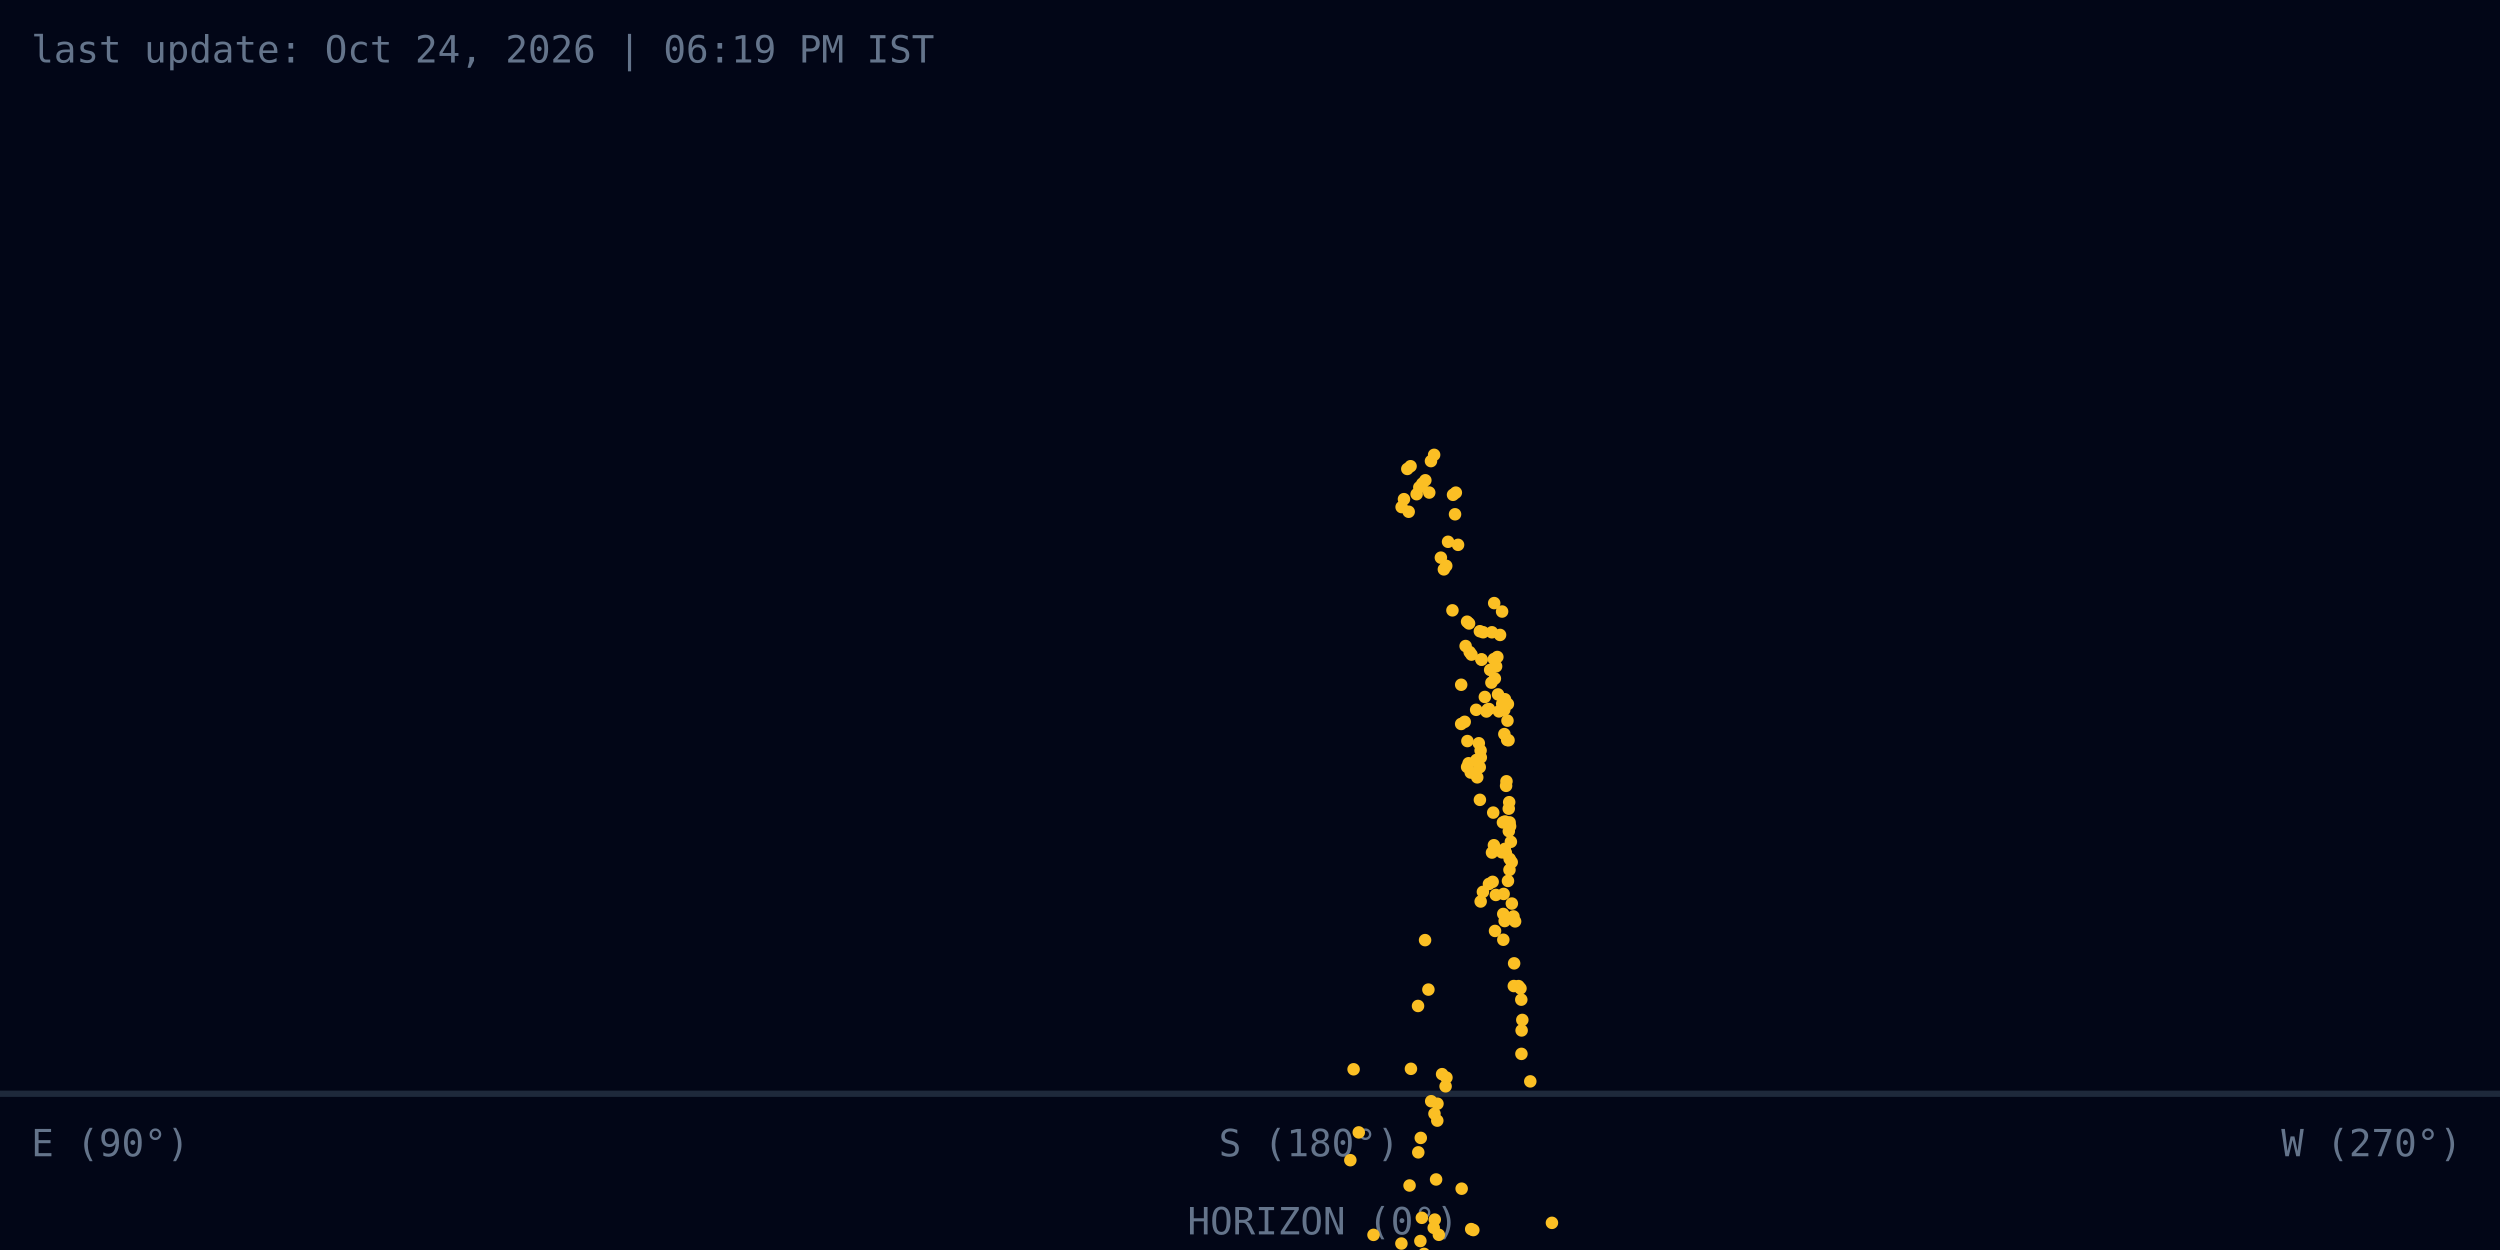
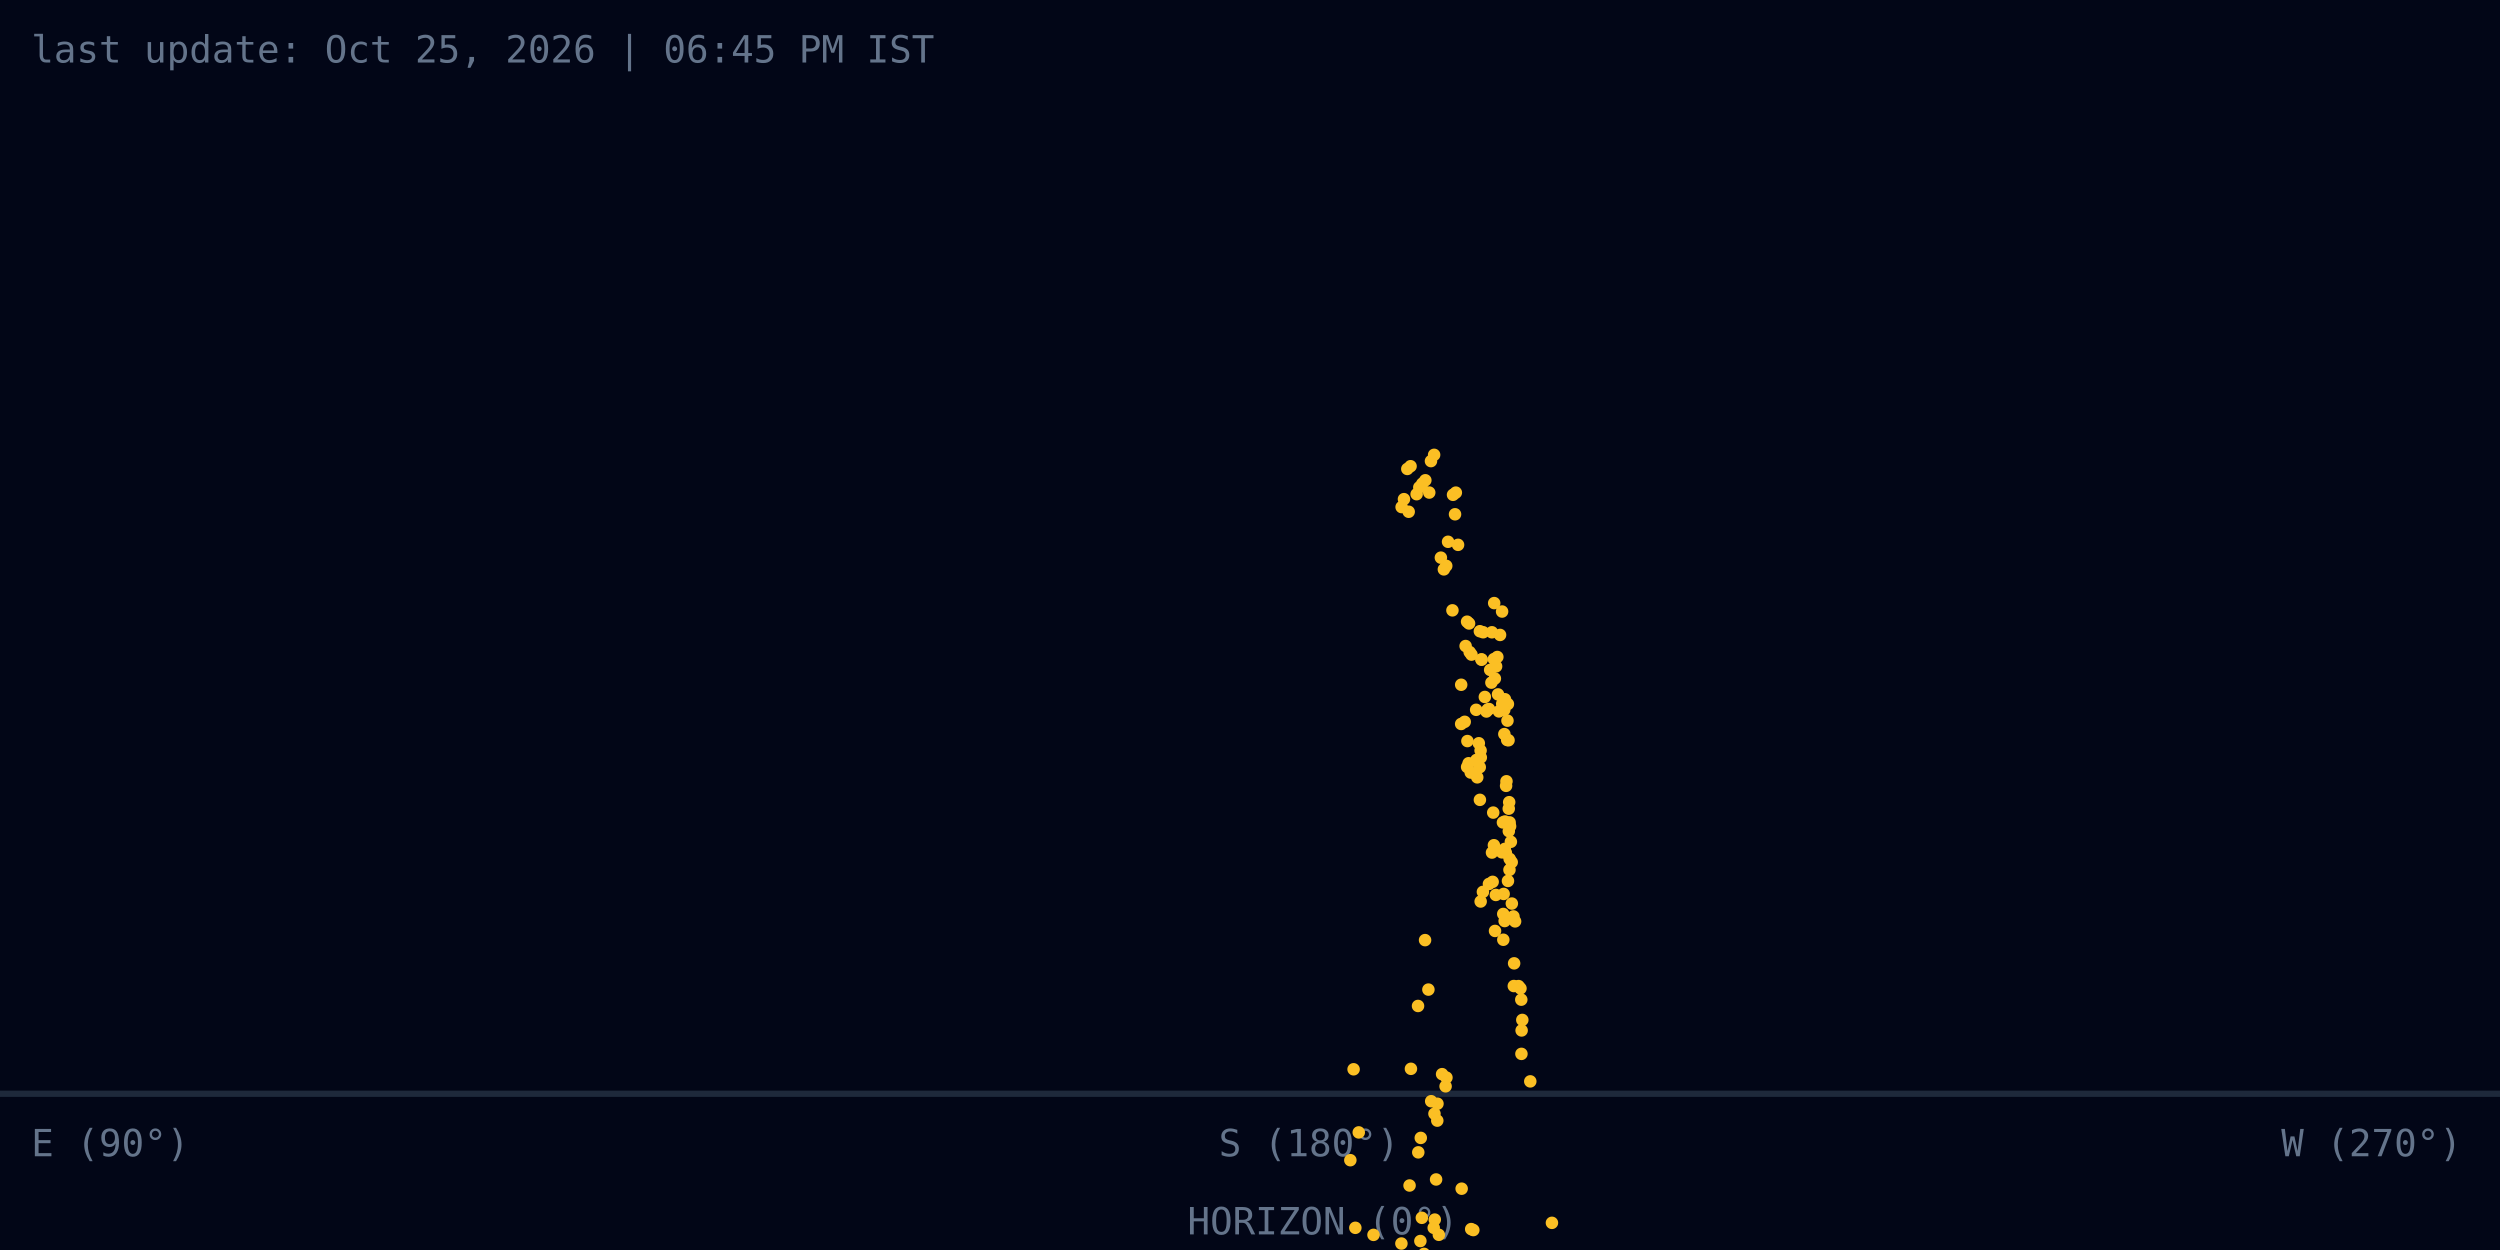
<svg xmlns="http://www.w3.org/2000/svg" width="800" height="400" viewBox="0 0 800 400">
  <rect width="800" height="400" fill="#020617" />
-   <text id="last-update" x="10" y="20" fill="#64748b" font-family="monospace">last update: Oct 24, 2026 | 06:19 PM IST</text>
+   <text id="last-update" x="10" y="20" fill="#64748b" font-family="monospace">last update: Oct 25, 2026 | 06:45 PM IST</text>
  <line x1="0" y1="350" x2="800" y2="350" stroke="#1e293b" stroke-width="2" />
  <text x="380" y="395" fill="#64748b" font-size="12" font-family="monospace">HORIZON (0°)</text>
  <text x="730" y="370" fill="#64748b" font-size="12" font-family="monospace">W (270°)</text>
  <text x="390" y="370" fill="#64748b" font-size="12" font-family="monospace">S (180°)</text>
  <text x="10" y="370" fill="#64748b" font-size="12" font-family="monospace">E (90°)</text>
  <g id="analemma-points">
    <circle cx=" 465.61" cy=" 164.57" r="2" fill="#fbbf24">
 </circle>
    <circle cx=" 467.57" cy=" 231.67" r="2" fill="#fbbf24">
 </circle>
    <circle cx=" 467.58" cy=" 219.12" r="2" fill="#fbbf24">
 </circle>
    <circle cx=" 468.71" cy=" 230.98" r="2" fill="#fbbf24">
 </circle>
    <circle cx=" 469.57" cy=" 237.14" r="2" fill="#fbbf24">
 </circle>
    <circle cx=" 469.00" cy=" 206.73" r="2" fill="#fbbf24">
 </circle>
    <circle cx=" 469.47" cy=" 198.94" r="2" fill="#fbbf24">
 </circle>
    <circle cx=" 470.10" cy=" 199.51" r="2" fill="#fbbf24">
 </circle>
    <circle cx=" 474.53" cy=" 285.41" r="2" fill="#fbbf24">
 </circle>
    <circle cx=" 472.47" cy=" 243.18" r="2" fill="#fbbf24">
 </circle>
    <circle cx=" 473.57" cy=" 255.95" r="2" fill="#fbbf24">
 </circle>
    <circle cx=" 473.22" cy=" 237.84" r="2" fill="#fbbf24">
 </circle>
    <circle cx=" 473.79" cy=" 240.17" r="2" fill="#fbbf24">
 </circle>
    <circle cx=" 473.56" cy=" 201.99" r="2" fill="#fbbf24">
 </circle>
    <circle cx=" 474.09" cy=" 210.99" r="2" fill="#fbbf24">
 </circle>
    <circle cx=" 478.41" cy=" 297.90" r="2" fill="#fbbf24">
 </circle>
    <circle cx=" 477.65" cy=" 282.19" r="2" fill="#fbbf24">
 </circle>
    <circle cx=" 477.44" cy=" 272.82" r="2" fill="#fbbf24">
 </circle>
    <circle cx=" 478.67" cy=" 286.38" r="2" fill="#fbbf24">
 </circle>
    <circle cx=" 478.05" cy=" 270.47" r="2" fill="#fbbf24">
 </circle>
    <circle cx=" 476.85" cy=" 214.37" r="2" fill="#fbbf24">
 </circle>
    <circle cx=" 477.25" cy=" 218.44" r="2" fill="#fbbf24">
 </circle>
    <circle cx=" 481.06" cy=" 300.72" r="2" fill="#fbbf24">
 </circle>
    <circle cx=" 481.04" cy=" 292.47" r="2" fill="#fbbf24">
 </circle>
    <circle cx=" 481.49" cy=" 294.73" r="2" fill="#fbbf24">
 </circle>
    <circle cx=" 481.17" cy=" 286.06" r="2" fill="#fbbf24">
 </circle>
    <circle cx=" 479.37" cy=" 222.21" r="2" fill="#fbbf24">
 </circle>
    <circle cx=" 479.67" cy=" 227.65" r="2" fill="#fbbf24">
 </circle>
    <circle cx=" 498.29" cy=" 411.31" r="2" fill="#fbbf24">
 </circle>
    <circle cx=" 498.34" cy=" 411.53" r="2" fill="#fbbf24">
 </circle>
    <circle cx=" 484.42" cy=" 315.53" r="2" fill="#fbbf24">
 </circle>
    <circle cx=" 486.86" cy=" 337.24" r="2" fill="#fbbf24">
 </circle>
    <circle cx=" 481.87" cy=" 272.88" r="2" fill="#fbbf24">
 </circle>
    <circle cx=" 482.55" cy=" 281.90" r="2" fill="#fbbf24">
 </circle>
    <circle cx=" 481.19" cy=" 226.61" r="2" fill="#fbbf24">
 </circle>
    <circle cx=" 481.39" cy=" 234.91" r="2" fill="#fbbf24">
 </circle>
    <circle cx=" 486.92" cy=" 329.74" r="2" fill="#fbbf24">
 </circle>
    <circle cx=" 483.03" cy=" 278.36" r="2" fill="#fbbf24">
 </circle>
    <circle cx=" 483.79" cy=" 289.14" r="2" fill="#fbbf24">
 </circle>
    <circle cx=" 485.93" cy=" 315.55" r="2" fill="#fbbf24">
 </circle>
    <circle cx=" 484.30" cy=" 293.26" r="2" fill="#fbbf24">
 </circle>
    <circle cx=" 482.30" cy=" 236.80" r="2" fill="#fbbf24">
 </circle>
    <circle cx=" 482.80" cy=" 258.78" r="2" fill="#fbbf24">
 </circle>
    <circle cx=" 501.22" cy=" 413.90" r="2" fill="#fbbf24">
 </circle>
    <circle cx=" 489.69" cy=" 346.04" r="2" fill="#fbbf24">
 </circle>
    <circle cx=" 486.81" cy=" 319.89" r="2" fill="#fbbf24">
 </circle>
    <circle cx=" 484.83" cy=" 294.84" r="2" fill="#fbbf24">
 </circle>
    <circle cx=" 486.55" cy=" 316.29" r="2" fill="#fbbf24">
 </circle>
    <circle cx=" 482.73" cy=" 236.88" r="2" fill="#fbbf24">
 </circle>
    <circle cx=" 483.48" cy=" 269.37" r="2" fill="#fbbf24">
 </circle>
    <circle cx=" 496.62" cy=" 391.31" r="2" fill="#fbbf24">
 </circle>
    <circle cx=" 483.75" cy=" 275.90" r="2" fill="#fbbf24">
 </circle>
    <circle cx=" 483.23" cy=" 264.40" r="2" fill="#fbbf24">
 </circle>
    <circle cx=" 482.94" cy=" 256.70" r="2" fill="#fbbf24">
 </circle>
    <circle cx=" 483.08" cy=" 263.17" r="2" fill="#fbbf24">
 </circle>
    <circle cx=" 482.53" cy=" 225.29" r="2" fill="#fbbf24">
 </circle>
    <circle cx=" 482.39" cy=" 230.61" r="2" fill="#fbbf24">
 </circle>
    <circle cx=" 487.14" cy=" 326.38" r="2" fill="#fbbf24">
 </circle>
    <circle cx=" 482.82" cy=" 265.96" r="2" fill="#fbbf24">
 </circle>
    <circle cx=" 483.09" cy=" 274.84" r="2" fill="#fbbf24">
 </circle>
    <circle cx=" 482.07" cy=" 250.01" r="2" fill="#fbbf24">
 </circle>
    <circle cx=" 481.95" cy=" 251.47" r="2" fill="#fbbf24">
 </circle>
    <circle cx=" 481.58" cy=" 223.76" r="2" fill="#fbbf24">
 </circle>
    <circle cx=" 481.36" cy=" 227.15" r="2" fill="#fbbf24">
 </circle>
    <circle cx=" 484.52" cy=" 308.27" r="2" fill="#fbbf24">
 </circle>
    <circle cx=" 481.59" cy=" 262.88" r="2" fill="#fbbf24">
 </circle>
    <circle cx=" 480.71" cy=" 225.23" r="2" fill="#fbbf24">
 </circle>
    <circle cx=" 481.54" cy=" 271.65" r="2" fill="#fbbf24">
 </circle>
    <circle cx=" 480.94" cy=" 263.18" r="2" fill="#fbbf24">
 </circle>
    <circle cx=" 480.67" cy=" 195.69" r="2" fill="#fbbf24">
 </circle>
    <circle cx=" 480.02" cy=" 203.18" r="2" fill="#fbbf24">
 </circle>
    <circle cx=" 480.62" cy=" 272.75" r="2" fill="#fbbf24">
 </circle>
    <circle cx=" 479.15" cy=" 210.24" r="2" fill="#fbbf24">
 </circle>
    <circle cx=" 478.75" cy=" 213.23" r="2" fill="#fbbf24">
 </circle>
    <circle cx=" 478.36" cy=" 217.14" r="2" fill="#fbbf24">
 </circle>
    <circle cx=" 478.05" cy=" 210.91" r="2" fill="#fbbf24">
 </circle>
    <circle cx=" 478.14" cy=" 192.99" r="2" fill="#fbbf24">
 </circle>
    <circle cx=" 477.41" cy=" 202.33" r="2" fill="#fbbf24">
 </circle>
    <circle cx=" 477.83" cy=" 260.03" r="2" fill="#fbbf24">
 </circle>
    <circle cx=" 476.48" cy=" 226.89" r="2" fill="#fbbf24">
 </circle>
    <circle cx=" 476.07" cy=" 227.06" r="2" fill="#fbbf24">
 </circle>
    <circle cx=" 475.66" cy=" 227.68" r="2" fill="#fbbf24">
 </circle>
    <circle cx=" 475.15" cy=" 223.03" r="2" fill="#fbbf24">
 </circle>
    <circle cx=" 474.61" cy=" 202.32" r="2" fill="#fbbf24">
 </circle>
    <circle cx=" 474.09" cy=" 211.11" r="2" fill="#fbbf24">
 </circle>
    <circle cx=" 476.46" cy=" 282.87" r="2" fill="#fbbf24">
 </circle>
    <circle cx=" 473.86" cy=" 242.39" r="2" fill="#fbbf24">
 </circle>
    <circle cx=" 473.52" cy=" 245.50" r="2" fill="#fbbf24">
 </circle>
    <circle cx=" 472.37" cy=" 227.14" r="2" fill="#fbbf24">
 </circle>
    <circle cx=" 472.72" cy=" 248.75" r="2" fill="#fbbf24">
 </circle>
    <circle cx=" 470.88" cy=" 209.48" r="2" fill="#fbbf24">
 </circle>
    <circle cx=" 470.29" cy=" 208.66" r="2" fill="#fbbf24">
 </circle>
    <circle cx=" 473.81" cy=" 288.48" r="2" fill="#fbbf24">
 </circle>
    <circle cx=" 470.64" cy=" 247.22" r="2" fill="#fbbf24">
 </circle>
    <circle cx=" 469.96" cy=" 244.24" r="2" fill="#fbbf24">
 </circle>
    <circle cx=" 469.48" cy=" 245.43" r="2" fill="#fbbf24">
 </circle>
    <circle cx=" 466.58" cy=" 174.35" r="2" fill="#fbbf24">
 </circle>
    <circle cx=" 465.87" cy=" 157.64" r="2" fill="#fbbf24">
 </circle>
    <circle cx=" 464.97" cy=" 158.34" r="2" fill="#fbbf24">
 </circle>
    <circle cx=" 464.78" cy=" 195.31" r="2" fill="#fbbf24">
 </circle>
    <circle cx=" 463.38" cy=" 173.37" r="2" fill="#fbbf24">
 </circle>
    <circle cx=" 462.80" cy=" 181.08" r="2" fill="#fbbf24">
 </circle>
    <circle cx=" 462.04" cy=" 182.20" r="2" fill="#fbbf24">
 </circle>
    <circle cx=" 461.08" cy=" 178.45" r="2" fill="#fbbf24">
 </circle>
    <circle cx=" 458.92" cy=" 145.55" r="2" fill="#fbbf24">
 </circle>
    <circle cx=" 457.91" cy=" 147.55" r="2" fill="#fbbf24">
 </circle>
    <circle cx=" 457.36" cy=" 157.62" r="2" fill="#fbbf24">
 </circle>
    <circle cx=" 456.11" cy=" 153.69" r="2" fill="#fbbf24">
 </circle>
    <circle cx=" 455.13" cy=" 154.77" r="2" fill="#fbbf24">
 </circle>
    <circle cx=" 454.18" cy=" 155.94" r="2" fill="#fbbf24">
 </circle>
    <circle cx=" 453.32" cy=" 158.14" r="2" fill="#fbbf24">
 </circle>
    <circle cx=" 451.38" cy=" 149.19" r="2" fill="#fbbf24">
 </circle>
    <circle cx=" 450.34" cy=" 150.06" r="2" fill="#fbbf24">
 </circle>
    <circle cx=" 450.78" cy=" 163.76" r="2" fill="#fbbf24">
 </circle>
    <circle cx=" 449.27" cy=" 159.73" r="2" fill="#fbbf24">
 </circle>
    <circle cx=" 448.52" cy=" 162.26" r="2" fill="#fbbf24">
 </circle>
    <circle cx=" 20.26" cy=" 571.97" r="2" fill="#fbbf24">
 </circle>
    <circle cx=" 74.33" cy=" 546.37" r="2" fill="#fbbf24">
 </circle>
    <circle cx=" 471.46" cy=" 393.62" r="2" fill="#fbbf24">
 </circle>
    <circle cx=" 470.78" cy=" 393.31" r="2" fill="#fbbf24">
 </circle>
    <circle cx=" 495.37" cy=" 503.27" r="2" fill="#fbbf24">
 </circle>
    <circle cx=" 467.73" cy=" 380.38" r="2" fill="#fbbf24">
 </circle>
    <circle cx=" 462.86" cy=" 344.83" r="2" fill="#fbbf24">
 </circle>
    <circle cx=" 462.59" cy=" 347.62" r="2" fill="#fbbf24">
 </circle>
    <circle cx=" 461.47" cy=" 343.73" r="2" fill="#fbbf24">
 </circle>
    <circle cx=" 456.02" cy=" 300.84" r="2" fill="#fbbf24">
 </circle>
    <circle cx=" 457.09" cy=" 316.67" r="2" fill="#fbbf24">
 </circle>
    <circle cx=" 469.47" cy=" 420.03" r="2" fill="#fbbf24">
 </circle>
    <circle cx=" 459.99" cy=" 353.19" r="2" fill="#fbbf24">
 </circle>
    <circle cx=" 459.93" cy=" 358.60" r="2" fill="#fbbf24">
 </circle>
    <circle cx=" 459.03" cy=" 356.39" r="2" fill="#fbbf24">
 </circle>
    <circle cx=" 457.98" cy=" 352.39" r="2" fill="#fbbf24">
 </circle>
    <circle cx=" 453.77" cy=" 321.91" r="2" fill="#fbbf24">
 </circle>
    <circle cx=" 459.55" cy=" 377.43" r="2" fill="#fbbf24">
 </circle>
    <circle cx=" 471.53" cy=" 461.85" r="2" fill="#fbbf24">
 </circle>
    <circle cx=" 460.43" cy=" 395.14" r="2" fill="#fbbf24">
 </circle>
    <circle cx=" 459.13" cy=" 390.27" r="2" fill="#fbbf24">
 </circle>
    <circle cx=" 458.79" cy=" 392.90" r="2" fill="#fbbf24">
 </circle>
    <circle cx=" 454.65" cy=" 364.13" r="2" fill="#fbbf24">
 </circle>
    <circle cx=" 451.50" cy=" 342.02" r="2" fill="#fbbf24">
 </circle>
    <circle cx=" 453.85" cy=" 368.75" r="2" fill="#fbbf24">
 </circle>
    <circle cx=" 467.51" cy=" 471.07" r="2" fill="#fbbf24">
 </circle>
    <circle cx=" 454.99" cy=" 389.70" r="2" fill="#fbbf24">
 </circle>
    <circle cx=" 455.71" cy=" 401.24" r="2" fill="#fbbf24">
 </circle>
    <circle cx=" 454.52" cy=" 397.13" r="2" fill="#fbbf24">
 </circle>
    <circle cx=" 455.98" cy=" 414.56" r="2" fill="#fbbf24">
 </circle>
    <circle cx=" 451.06" cy=" 379.36" r="2" fill="#fbbf24">
 </circle>
    <circle cx=" 455.70" cy=" 423.59" r="2" fill="#fbbf24">
 </circle>
    <circle cx=" 482.79" cy=" 553.38" r="2" fill="#fbbf24">
 </circle>
    <circle cx=" 459.54" cy=" 468.02" r="2" fill="#fbbf24">
 </circle>
    <circle cx=" 462.80" cy=" 493.17" r="2" fill="#fbbf24">
 </circle>
    <circle cx=" 456.72" cy=" 459.61" r="2" fill="#fbbf24">
 </circle>
    <circle cx=" 448.45" cy=" 397.93" r="2" fill="#fbbf24">
 </circle>
    <circle cx=" 451.44" cy=" 429.90" r="2" fill="#fbbf24">
 </circle>
    <circle cx=" 483.33" cy=" 577.31" r="2" fill="#fbbf24">
 </circle>
    <circle cx=" 457.19" cy=" 485.98" r="2" fill="#fbbf24">
 </circle>
    <circle cx=" 458.77" cy=" 501.95" r="2" fill="#fbbf24">
 </circle>
    <circle cx=" 458.66" cy=" 507.06" r="2" fill="#fbbf24">
 </circle>
    <circle cx=" 455.29" cy=" 490.82" r="2" fill="#fbbf24">
 </circle>
    <circle cx=" 449.40" cy=" 450.08" r="2" fill="#fbbf24">
 </circle>
    <circle cx=" 451.11" cy=" 471.34" r="2" fill="#fbbf24">
 </circle>
    <circle cx=" 507.92" cy=" 618.72" r="2" fill="#fbbf24">
 </circle>
    <circle cx=" 457.53" cy=" 530.58" r="2" fill="#fbbf24">
 </circle>
    <circle cx=" 443.32" cy=" 419.49" r="2" fill="#fbbf24">
 </circle>
    <circle cx=" 441.09" cy=" 404.11" r="2" fill="#fbbf24">
 </circle>
    <circle cx=" 439.52" cy=" 395.16" r="2" fill="#fbbf24">
 </circle>
    <circle cx=" 433.15" cy=" 342.17" r="2" fill="#fbbf24">
 </circle>
    <circle cx=" 434.80" cy=" 362.37" r="2" fill="#fbbf24">
 </circle>
    <circle cx=" 449.04" cy=" 512.18" r="2" fill="#fbbf24">
 </circle>
    <circle cx=" 438.74" cy=" 413.08" r="2" fill="#fbbf24">
 </circle>
    <circle cx=" 439.37" cy=" 426.64" r="2" fill="#fbbf24">
 </circle>
    <circle cx=" 438.60" cy=" 425.35" r="2" fill="#fbbf24">
 </circle>
    <circle cx=" 436.66" cy=" 411.17" r="2" fill="#fbbf24">
 </circle>
    <circle cx=" 432.11" cy=" 371.26" r="2" fill="#fbbf24">
 </circle>
+     <circle cx=" 433.71" cy=" 392.90" r="2" fill="#fbbf24">
+  </circle>
  </g>
</svg>
